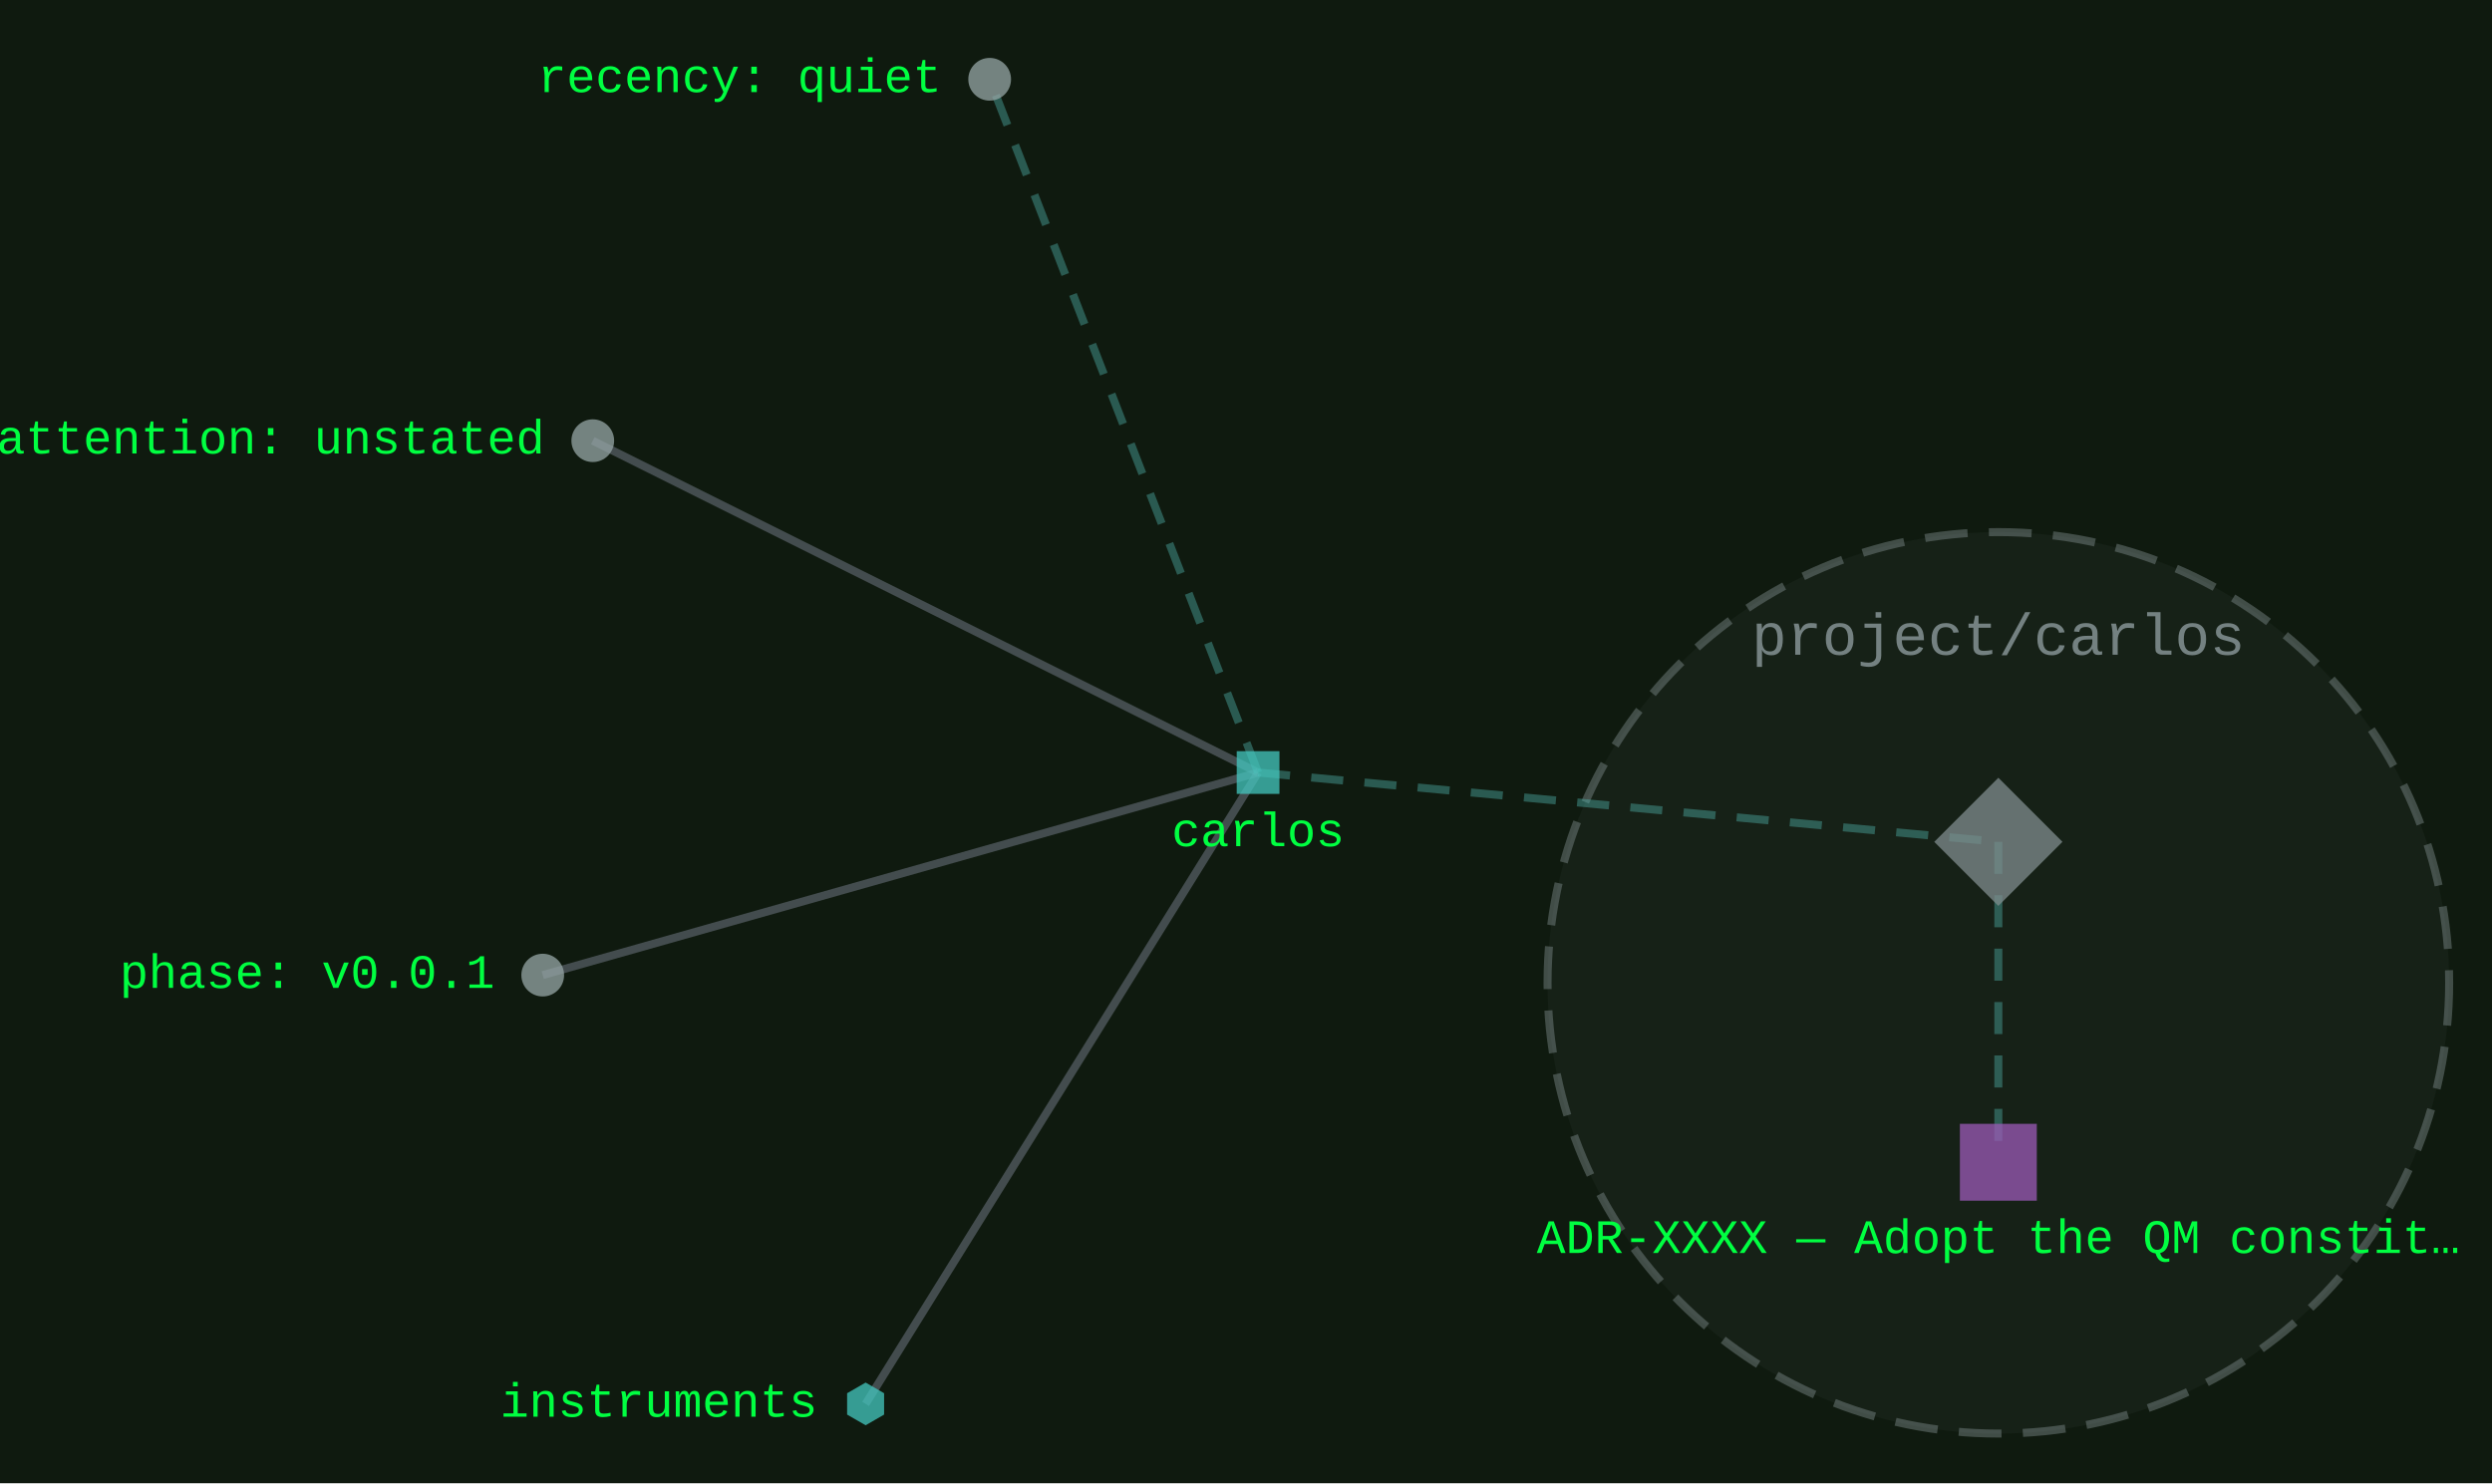
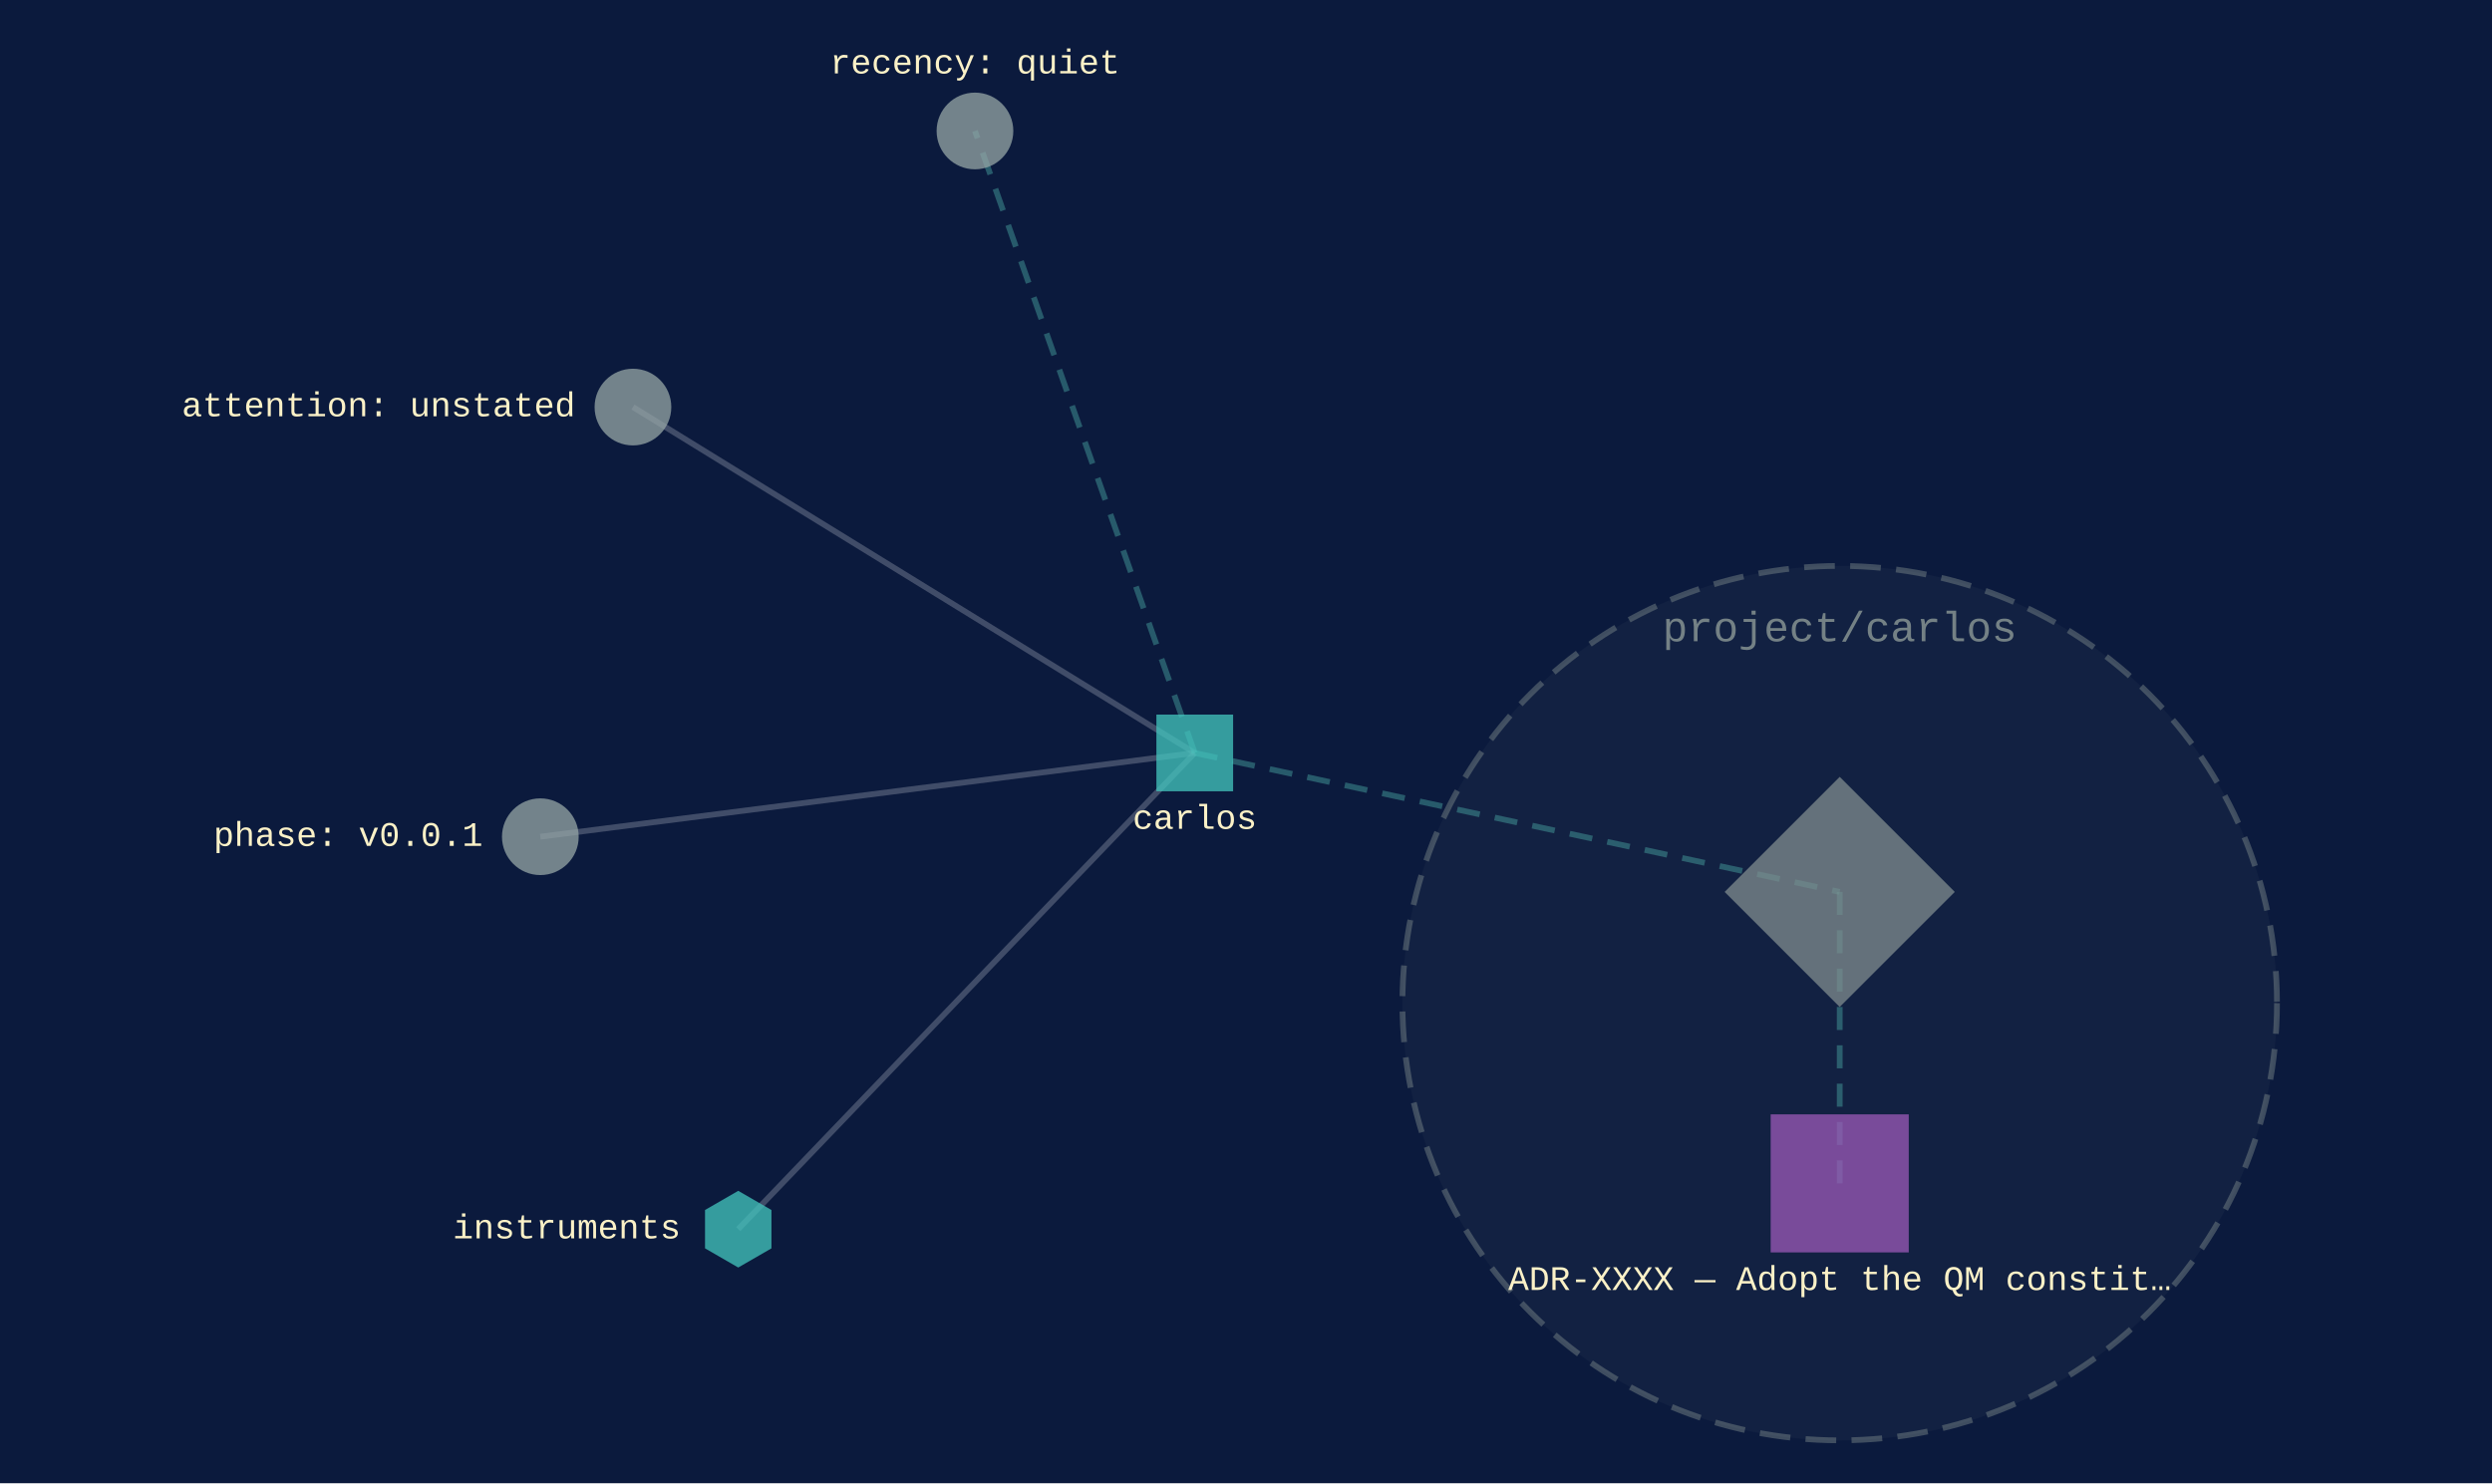
- <svg xmlns="http://www.w3.org/2000/svg" width="1396" height="831" viewBox="0 0 1396 831" style="fill:rgb(0, 0, 0);fill-opacity:1;stroke:none;stroke-width:1px;stroke-opacity:1;stroke-dasharray:none;font-family:Consolas, Monaco, &quot;Courier New&quot;, monospace;font-size:16px;font-weight:400;text-anchor:start;visibility:visible">
-   <rect width="100%" height="100%" fill="rgb(15, 26, 15)" />
-   <g transform="translate(704.7712,432.8335) scale(2.992141)">
+ <svg xmlns="http://www.w3.org/2000/svg" width="1396" height="831" viewBox="0 0 1396 831" data-drawn="true" style="fill:rgb(0, 0, 0);fill-opacity:1;stroke:none;stroke-width:1px;stroke-opacity:1;stroke-dasharray:none;font-family:Consolas, Monaco, &quot;Courier New&quot;, monospace;font-size:16px;font-weight:400;text-anchor:start;visibility:visible">
+   <rect width="100%" height="100%" fill="rgb(11, 26, 61)" />
+   <g transform="translate(669.292,421.8546) scale(2.148807)">
    <g class="compound-backgrounds">
      <g class="compound-group depth-0">
-         <circle cx="138.594" cy="39.378" r="84.4" fill="rgba(127, 140, 141, 0.07)" stroke="rgba(127, 140, 141, 0.45)" stroke-width="1.5" stroke-dasharray="8,4" style="fill:rgba(127, 140, 141, 0.07);stroke:rgba(127, 140, 141, 0.45);stroke-width:1.5px;stroke-dasharray:8px, 4px" />
-         <text text-anchor="middle" dominant-baseline="central" data-base-size="11" font-size="11" fill="rgba(127, 140, 141, 0.9)" style="fill:rgba(127, 140, 141, 0.9);font-size:11px;text-anchor:middle;display:block;dominant-baseline:central" x="138.594" y="-24.994">project/carlos</text>
+         <circle cx="168.14" cy="65.237" r="114" fill="rgba(127, 140, 141, 0.07)" stroke="rgba(127, 140, 141, 0.45)" stroke-width="1.5" stroke-dasharray="8,4" style="fill:rgba(127, 140, 141, 0.07);stroke:rgba(127, 140, 141, 0.45);stroke-width:1.5px;stroke-dasharray:8px, 4px" />
+         <text text-anchor="middle" dominant-baseline="central" data-base-size="11" font-size="11" fill="rgba(127, 140, 141, 0.9)" style="fill:rgba(127, 140, 141, 0.9);font-size:11px;text-anchor:middle;display:block;dominant-baseline:central" x="168.14" y="-32.046">project/carlos</text>
      </g>
    </g>
    <g class="links">
-       <line class="stream-edge" data-from="repo::carlos" data-to="family::instruments" data-style="solid" x1="0" y1="0" x2="-73.479" y2="118.226" stroke="#8a93a6" stroke-opacity="0.42" stroke-width="1.5" opacity="1" style="stroke:rgb(138, 147, 166);stroke-width:1.5px;stroke-opacity:0.42" />
-       <line class="stream-edge" data-from="repo::carlos" data-to="phase::v0.0.1" data-style="solid" x1="0" y1="0" x2="-133.932" y2="37.932" stroke="#8a93a6" stroke-opacity="0.42" stroke-width="1.5" opacity="1" style="stroke:rgb(138, 147, 166);stroke-width:1.5px;stroke-opacity:0.42" />
-       <line class="stream-edge" data-from="repo::carlos" data-to="attention::unstated" data-style="solid" x1="0" y1="0" x2="-124.562" y2="-62.137" stroke="#8a93a6" stroke-opacity="0.42" stroke-width="1.5" opacity="1" style="stroke:rgb(138, 147, 166);stroke-width:1.5px;stroke-opacity:0.42" />
-       <line class="stream-edge" data-from="repo::carlos" data-to="recency::quiet" data-style="dashed" x1="0" y1="0" x2="-50.254" y2="-129.812" stroke="#4fb3ad" stroke-opacity="0.42" stroke-width="1.5" opacity="1" stroke-dasharray="6,4" style="stroke:rgb(79, 179, 173);stroke-width:1.5px;stroke-opacity:0.42;stroke-dasharray:6px, 4px" />
-       <line class="stream-edge" data-from="repo::carlos" data-to="branch::project/carlos" data-style="dashed" x1="0" y1="0" x2="138.594" y2="12.978" stroke="#4fb3ad" stroke-opacity="0.42" stroke-width="1.5" opacity="1" stroke-dasharray="6,4" style="stroke:rgb(79, 179, 173);stroke-width:1.5px;stroke-opacity:0.42;stroke-dasharray:6px, 4px" />
-       <line class="stream-edge" data-from="branch::project/carlos" data-to="record::adr/DRAFT-adopt-the-qm-constitution.md" data-style="dashed" x1="138.594" y1="12.978" x2="138.594" y2="72.978" stroke="#4fb3ad" stroke-opacity="0.42" stroke-width="1.5" opacity="1" stroke-dasharray="6,4" style="stroke:rgb(79, 179, 173);stroke-width:1.5px;stroke-opacity:0.42;stroke-dasharray:6px, 4px" />
+       <line class="stream-edge" data-from="repo::carlos" data-to="family::instruments" data-style="solid" x1="0" y1="0" x2="-119.013" y2="124.176" stroke="#8a93a6" stroke-opacity="0.42" stroke-width="1.5" opacity="1" style="stroke:rgb(138, 147, 166);stroke-width:1.5px;stroke-opacity:0.42" />
+       <line class="stream-edge" data-from="repo::carlos" data-to="phase::v0.0.1" data-style="solid" x1="0" y1="0" x2="-170.607" y2="21.847" stroke="#8a93a6" stroke-opacity="0.42" stroke-width="1.5" opacity="1" style="stroke:rgb(138, 147, 166);stroke-width:1.5px;stroke-opacity:0.42" />
+       <line class="stream-edge" data-from="repo::carlos" data-to="attention::unstated" data-style="solid" x1="0" y1="0" x2="-146.463" y2="-90.181" stroke="#8a93a6" stroke-opacity="0.42" stroke-width="1.5" opacity="1" style="stroke:rgb(138, 147, 166);stroke-width:1.5px;stroke-opacity:0.42" />
+       <line class="stream-edge" data-from="repo::carlos" data-to="recency::quiet" data-style="dashed" x1="0" y1="0" x2="-57.3" y2="-162.175" stroke="#4fb3ad" stroke-opacity="0.42" stroke-width="1.5" opacity="1" stroke-dasharray="6,4" style="stroke:rgb(79, 179, 173);stroke-width:1.5px;stroke-opacity:0.42;stroke-dasharray:6px, 4px" />
+       <line class="stream-edge" data-from="repo::carlos" data-to="branch::project/carlos" data-style="dashed" x1="0" y1="0" x2="168.14" y2="36.237" stroke="#4fb3ad" stroke-opacity="0.42" stroke-width="1.5" opacity="1" stroke-dasharray="6,4" style="stroke:rgb(79, 179, 173);stroke-width:1.5px;stroke-opacity:0.42;stroke-dasharray:6px, 4px" />
+       <line class="stream-edge" data-from="branch::project/carlos" data-to="record::adr/DRAFT-adopt-the-qm-constitution.md" data-style="dashed" x1="168.14" y1="36.237" x2="168.14" y2="112.237" stroke="#4fb3ad" stroke-opacity="0.42" stroke-width="1.5" opacity="1" stroke-dasharray="6,4" style="stroke:rgb(79, 179, 173);stroke-width:1.5px;stroke-opacity:0.42;stroke-dasharray:6px, 4px" />
    </g>
    <g class="nodes">
      <g class="graph-node" data-node-id="repo::carlos" transform="scale(1,1)" opacity="1">
-         <path d="M -4 -4 L 4 -4 L 4 4 L -4 4 Z" fill="#43c6bf" data-base-fill="#43c6bf" fill-opacity="0.75" stroke="#fff" stroke-width="0" style="fill:rgb(67, 198, 191);fill-opacity:0.75;stroke:rgb(255, 255, 255);stroke-width:0px" />
+         <path d="M -10 -10 L 10 -10 L 10 10 L -10 10 Z" fill="#43c6bf" data-base-fill="#43c6bf" fill-opacity="0.75" stroke="#fff" stroke-width="0" style="fill:rgb(67, 198, 191);fill-opacity:0.75;stroke:rgb(255, 255, 255);stroke-width:0px" />
      </g>
-       <g class="graph-node" data-node-id="family::instruments" transform="translate(-73.47925, 118.2262) scale(1,1)" opacity="1">
-         <path d="M 0 -4 L 3.464 -2 L 3.464 2 L 0 4 L -3.464 2 L -3.464 -2 Z" fill="#43c6bf" data-base-fill="#43c6bf" fill-opacity="0.75" stroke="#fff" stroke-width="0" style="fill:rgb(67, 198, 191);fill-opacity:0.75;stroke:rgb(255, 255, 255);stroke-width:0px" />
+       <g class="graph-node" data-node-id="family::instruments" transform="translate(-119.0135, 124.1764) scale(1,1)" opacity="1">
+         <path d="M 0 -10 L 8.66 -5 L 8.66 5 L 0 10 L -8.66 5 L -8.66 -5 Z" fill="#43c6bf" data-base-fill="#43c6bf" fill-opacity="0.75" stroke="#fff" stroke-width="0" style="fill:rgb(67, 198, 191);fill-opacity:0.75;stroke:rgb(255, 255, 255);stroke-width:0px" />
      </g>
-       <g class="graph-node" data-node-id="phase::v0.0.1" transform="translate(-133.932, 37.93225) scale(1,1)" opacity="1">
-         <path d="M 4 0 A 4 4 0 1 1 -4 0 A 4 4 0 1 1 4 0 Z" fill="#95a5a6" data-base-fill="#95a5a6" fill-opacity="0.75" stroke="#fff" stroke-width="0" style="fill:rgb(149, 165, 166);fill-opacity:0.75;stroke:rgb(255, 255, 255);stroke-width:0px" />
+       <g class="graph-node" data-node-id="phase::v0.0.1" transform="translate(-170.6069, 21.84706) scale(1,1)" opacity="1">
+         <path d="M 10 0 A 10 10 0 1 1 -10 0 A 10 10 0 1 1 10 0 Z" fill="#95a5a6" data-base-fill="#95a5a6" fill-opacity="0.75" stroke="#fff" stroke-width="0" style="fill:rgb(149, 165, 166);fill-opacity:0.75;stroke:rgb(255, 255, 255);stroke-width:0px" />
      </g>
-       <g class="graph-node" data-node-id="attention::unstated" transform="translate(-124.5618, -62.13701) scale(1,1)" opacity="1">
-         <path d="M 4 0 A 4 4 0 1 1 -4 0 A 4 4 0 1 1 4 0 Z" fill="#95a5a6" data-base-fill="#95a5a6" fill-opacity="0.75" stroke="#fff" stroke-width="0" style="fill:rgb(149, 165, 166);fill-opacity:0.75;stroke:rgb(255, 255, 255);stroke-width:0px" />
+       <g class="graph-node" data-node-id="attention::unstated" transform="translate(-146.463, -90.18085) scale(1,1)" opacity="1">
+         <path d="M 10 0 A 10 10 0 1 1 -10 0 A 10 10 0 1 1 10 0 Z" fill="#95a5a6" data-base-fill="#95a5a6" fill-opacity="0.75" stroke="#fff" stroke-width="0" style="fill:rgb(149, 165, 166);fill-opacity:0.75;stroke:rgb(255, 255, 255);stroke-width:0px" />
      </g>
-       <g class="graph-node" data-node-id="recency::quiet" transform="translate(-50.2535, -129.8123) scale(1,1)" opacity="1">
-         <path d="M 4 0 A 4 4 0 1 1 -4 0 A 4 4 0 1 1 4 0 Z" fill="#95a5a6" data-base-fill="#95a5a6" fill-opacity="0.75" stroke="#fff" stroke-width="0" style="fill:rgb(149, 165, 166);fill-opacity:0.75;stroke:rgb(255, 255, 255);stroke-width:0px" />
+       <g class="graph-node" data-node-id="recency::quiet" transform="translate(-57.30005, -162.1749) scale(1,1)" opacity="1">
+         <path d="M 10 0 A 10 10 0 1 1 -10 0 A 10 10 0 1 1 10 0 Z" fill="#95a5a6" data-base-fill="#95a5a6" fill-opacity="0.75" stroke="#fff" stroke-width="0" style="fill:rgb(149, 165, 166);fill-opacity:0.75;stroke:rgb(255, 255, 255);stroke-width:0px" />
      </g>
-       <g class="graph-node" data-node-id="branch::project/carlos" transform="translate(138.5937, 12.97759) scale(1,1)" opacity="1">
-         <path d="M 0 -12 L 12 0 L 0 12 L -12 0 Z" fill="#7f8c8d" data-base-fill="#7f8c8d" fill-opacity="0.75" stroke="#fff" stroke-width="0" style="fill:rgb(127, 140, 141);fill-opacity:0.75;stroke:rgb(255, 255, 255);stroke-width:0px" />
+       <g class="graph-node" data-node-id="branch::project/carlos" transform="translate(168.1395, 36.23684) scale(1,1)" opacity="1">
+         <path d="M 0 -30 L 30 0 L 0 30 L -30 0 Z" fill="#7f8c8d" data-base-fill="#7f8c8d" fill-opacity="0.75" stroke="#fff" stroke-width="0" style="fill:rgb(127, 140, 141);fill-opacity:0.75;stroke:rgb(255, 255, 255);stroke-width:0px" />
      </g>
-       <g class="graph-node" data-node-id="record::adr/DRAFT-adopt-the-qm-constitution.md" transform="translate(138.5937, 72.97759) scale(1,1)" opacity="1">
-         <path d="M -7.2 -7.2 L 7.2 -7.2 L 7.2 7.2 L -7.2 7.2 Z" fill="#9b59b6" data-base-fill="#9b59b6" fill-opacity="0.75" stroke="#fff" stroke-width="0" style="fill:rgb(155, 89, 182);fill-opacity:0.75;stroke:rgb(255, 255, 255);stroke-width:0px" />
+       <g class="graph-node" data-node-id="record::adr/DRAFT-adopt-the-qm-constitution.md" transform="translate(168.1395, 112.2368) scale(1,1)" opacity="1">
+         <path d="M -18 -18 L 18 -18 L 18 18 L -18 18 Z" fill="#9b59b6" data-base-fill="#9b59b6" fill-opacity="0.75" stroke="#fff" stroke-width="0" style="fill:rgb(155, 89, 182);fill-opacity:0.75;stroke:rgb(255, 255, 255);stroke-width:0px" />
      </g>
    </g>
    <g class="labels">
-       <text data-node-id="repo::carlos" font-size="9" fill="#00ff41" x="0" y="9" text-anchor="middle" dominant-baseline="hanging" opacity="1" style="fill:rgb(0, 255, 65);font-size:9px;text-anchor:middle;display:block;dominant-baseline:hanging" visibility="visible">carlos</text>
-       <text data-node-id="family::instruments" font-size="9" fill="#00ff41" x="-82.479" y="118.226" text-anchor="end" dominant-baseline="central" opacity="1" style="fill:rgb(0, 255, 65);font-size:9px;text-anchor:end;display:block;dominant-baseline:central" visibility="visible">instruments</text>
-       <text data-node-id="phase::v0.0.1" font-size="9" fill="#00ff41" x="-142.932" y="37.932" text-anchor="end" dominant-baseline="central" opacity="1" style="fill:rgb(0, 255, 65);font-size:9px;text-anchor:end;display:block;dominant-baseline:central" visibility="visible">phase: v0.0.1</text>
-       <text data-node-id="attention::unstated" font-size="9" fill="#00ff41" x="-133.562" y="-62.137" text-anchor="end" dominant-baseline="central" opacity="1" style="fill:rgb(0, 255, 65);font-size:9px;text-anchor:end;display:block;dominant-baseline:central" visibility="visible">attention: unstated</text>
-       <text data-node-id="recency::quiet" font-size="9" fill="#00ff41" x="-59.254" y="-129.812" text-anchor="end" dominant-baseline="central" opacity="1" style="fill:rgb(0, 255, 65);font-size:9px;text-anchor:end;display:block;dominant-baseline:central" visibility="visible">recency: quiet</text>
-       <text data-node-id="branch::project/carlos" font-size="9" fill="#00ff41" x="138.594" y="36.978" text-anchor="middle" dominant-baseline="auto" opacity="1" style="fill:rgb(0, 255, 65);font-size:9px;text-anchor:middle;display:none">project/carlos</text>
-       <text data-node-id="record::adr/DRAFT-adopt-the-qm-constitution.md" font-size="9" fill="#00ff41" x="138.594" y="85.178" text-anchor="middle" dominant-baseline="hanging" opacity="1" style="fill:rgb(0, 255, 65);font-size:9px;text-anchor:middle;display:block;dominant-baseline:hanging" visibility="visible">ADR-XXXX — Adopt the QM constit…</text>
+       <text data-node-id="repo::carlos" font-size="9" fill="#fbf1c7" x="0" y="15" text-anchor="middle" dominant-baseline="hanging" opacity="1" style="fill:rgb(251, 241, 199);font-size:9px;text-anchor:middle;display:block;dominant-baseline:hanging" visibility="visible">carlos</text>
+       <text data-node-id="family::instruments" font-size="9" fill="#fbf1c7" x="-134.013" y="124.176" text-anchor="end" dominant-baseline="central" opacity="1" style="fill:rgb(251, 241, 199);font-size:9px;text-anchor:end;display:block;dominant-baseline:central" visibility="visible">instruments</text>
+       <text data-node-id="phase::v0.0.1" font-size="9" fill="#fbf1c7" x="-185.607" y="21.847" text-anchor="end" dominant-baseline="central" opacity="1" style="fill:rgb(251, 241, 199);font-size:9px;text-anchor:end;display:block;dominant-baseline:central" visibility="visible">phase: v0.0.1</text>
+       <text data-node-id="attention::unstated" font-size="9" fill="#fbf1c7" x="-161.463" y="-90.181" text-anchor="end" dominant-baseline="central" opacity="1" style="fill:rgb(251, 241, 199);font-size:9px;text-anchor:end;display:block;dominant-baseline:central" visibility="visible">attention: unstated</text>
+       <text data-node-id="recency::quiet" font-size="9" fill="#fbf1c7" x="-57.3" y="-177.175" text-anchor="middle" dominant-baseline="auto" opacity="1" style="fill:rgb(251, 241, 199);font-size:9px;text-anchor:middle;display:block" visibility="visible">recency: quiet</text>
+       <text data-node-id="branch::project/carlos" font-size="9" fill="#fbf1c7" x="168.14" y="78.237" text-anchor="middle" dominant-baseline="auto" opacity="1" style="fill:rgb(251, 241, 199);font-size:9px;text-anchor:middle;display:none">project/carlos</text>
+       <text data-node-id="record::adr/DRAFT-adopt-the-qm-constitution.md" font-size="9" fill="#fbf1c7" x="168.14" y="135.237" text-anchor="middle" dominant-baseline="hanging" opacity="1" style="fill:rgb(251, 241, 199);font-size:9px;text-anchor:middle;display:block;dominant-baseline:hanging" visibility="visible">ADR-XXXX — Adopt the QM constit…</text>
    </g>
  </g>
  <g class="rad-layer" pointer-events="none" />
</svg>
